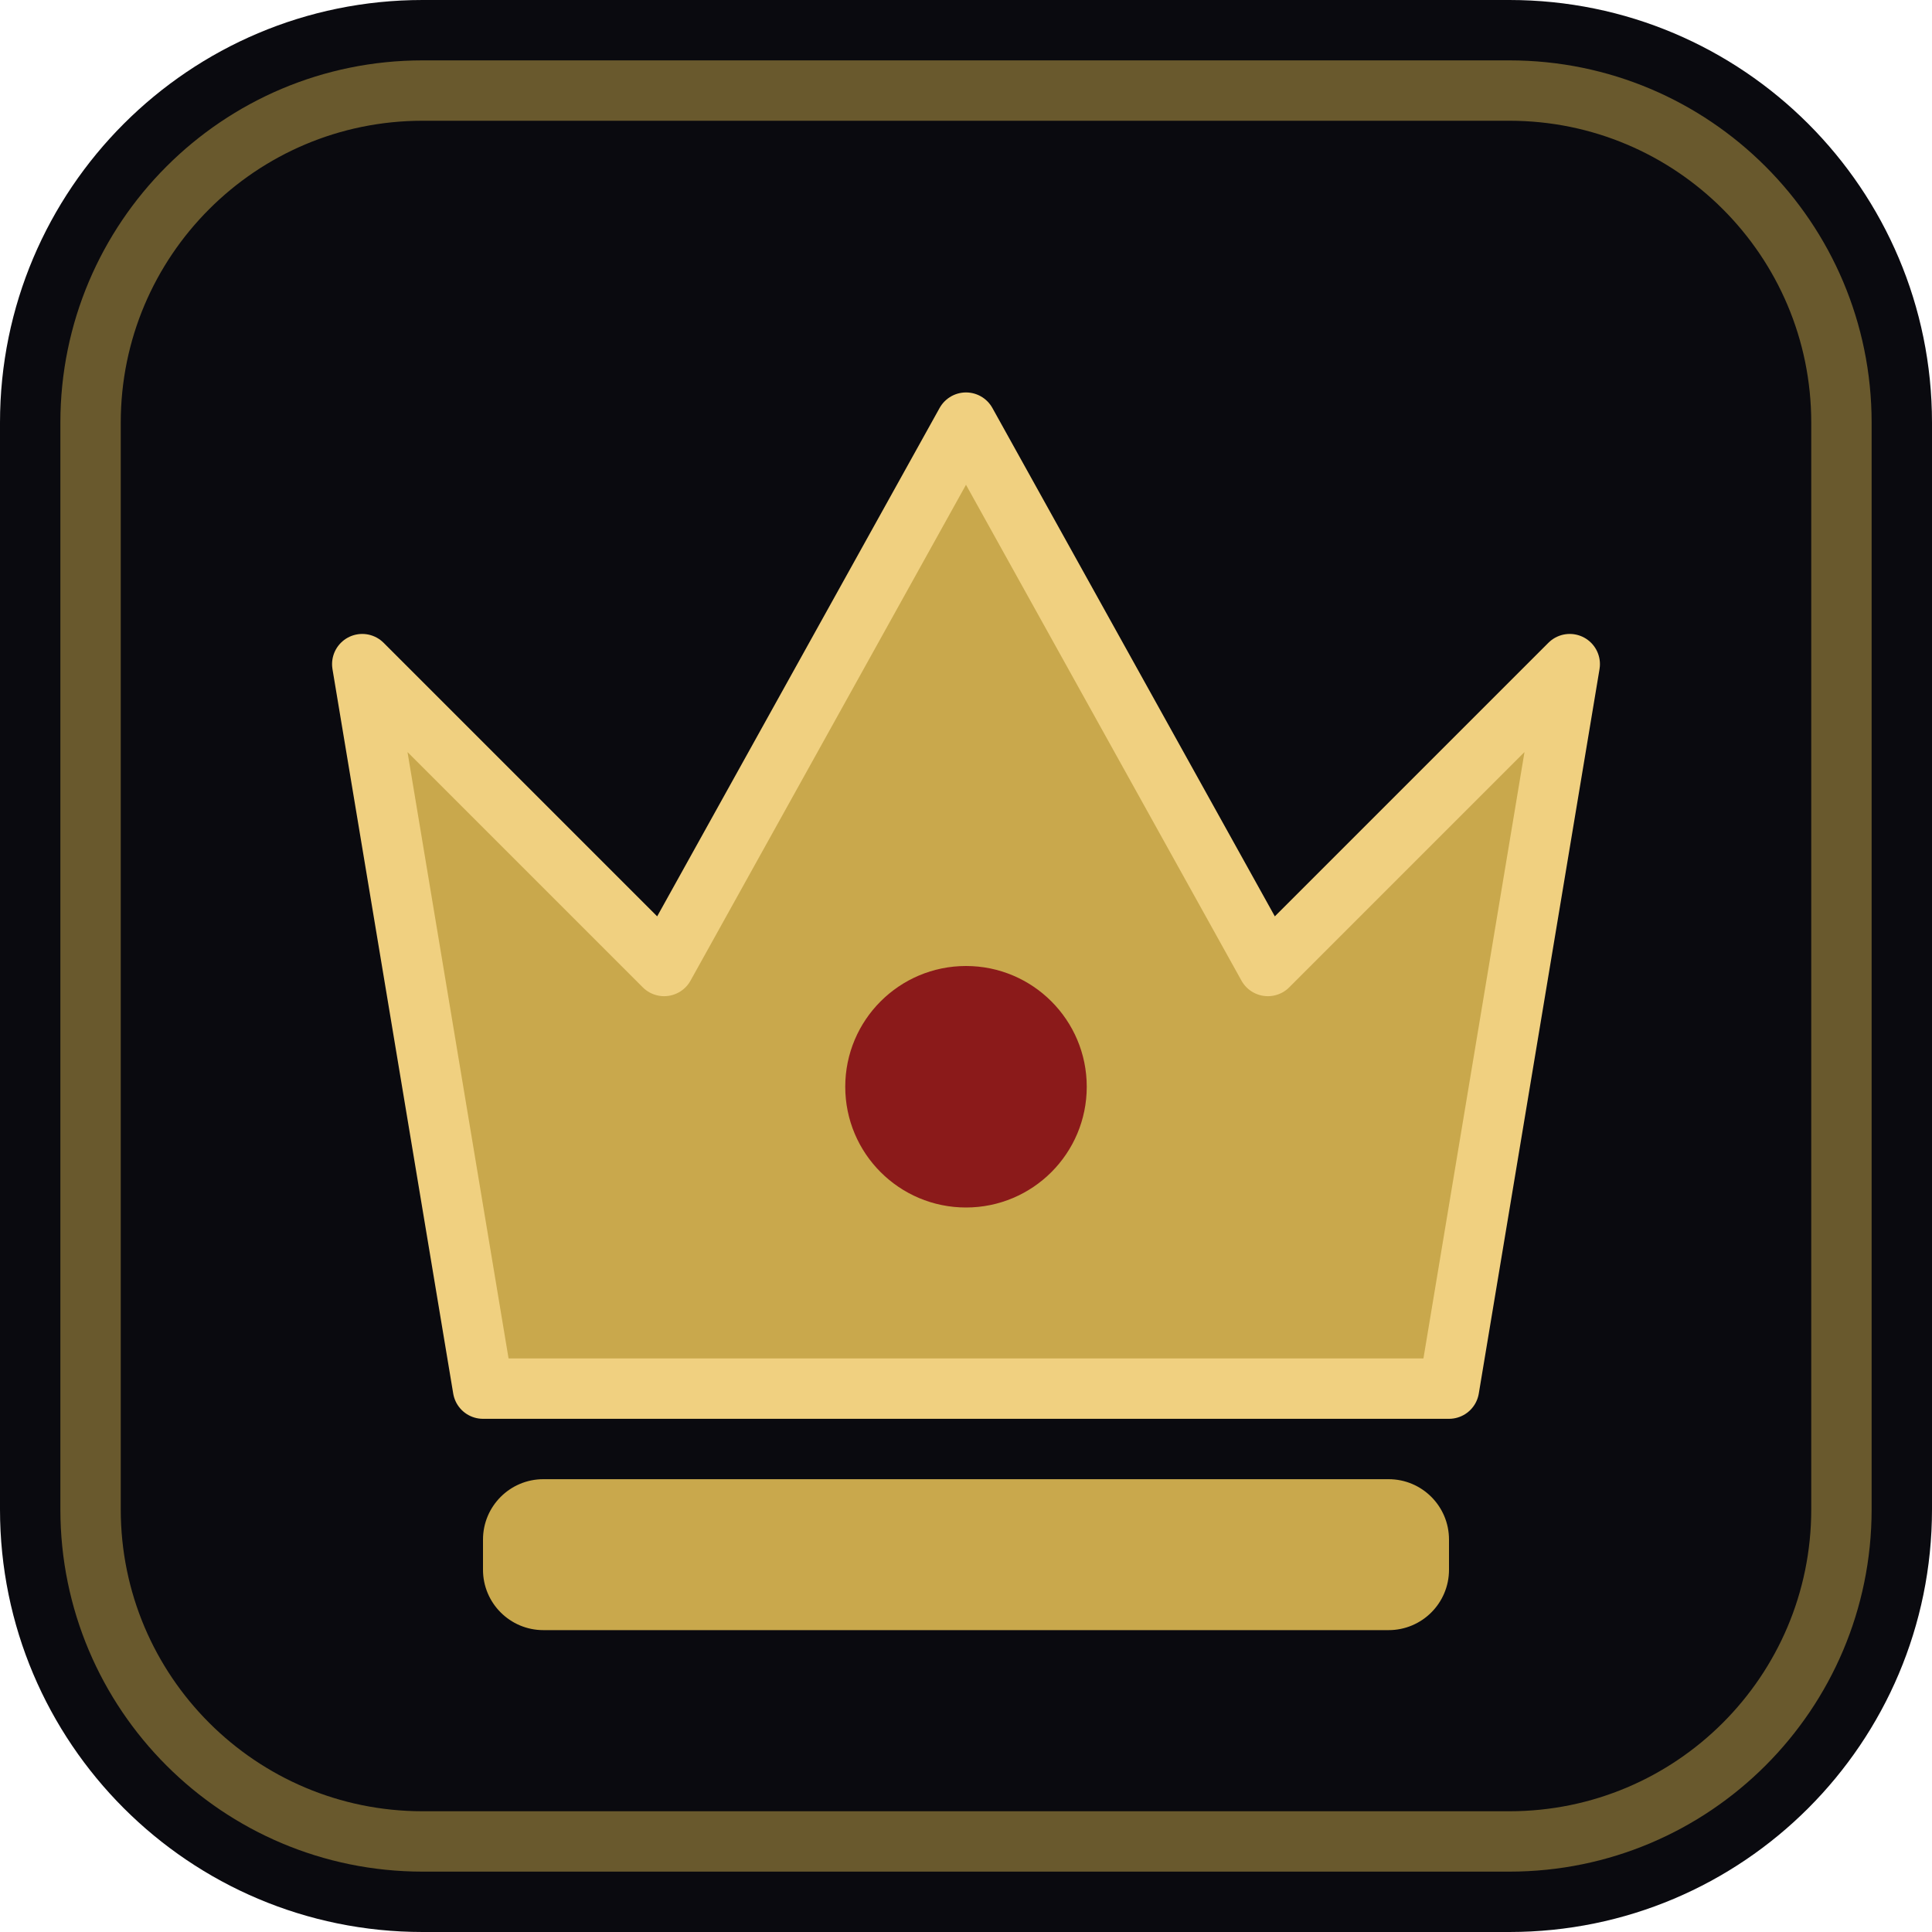
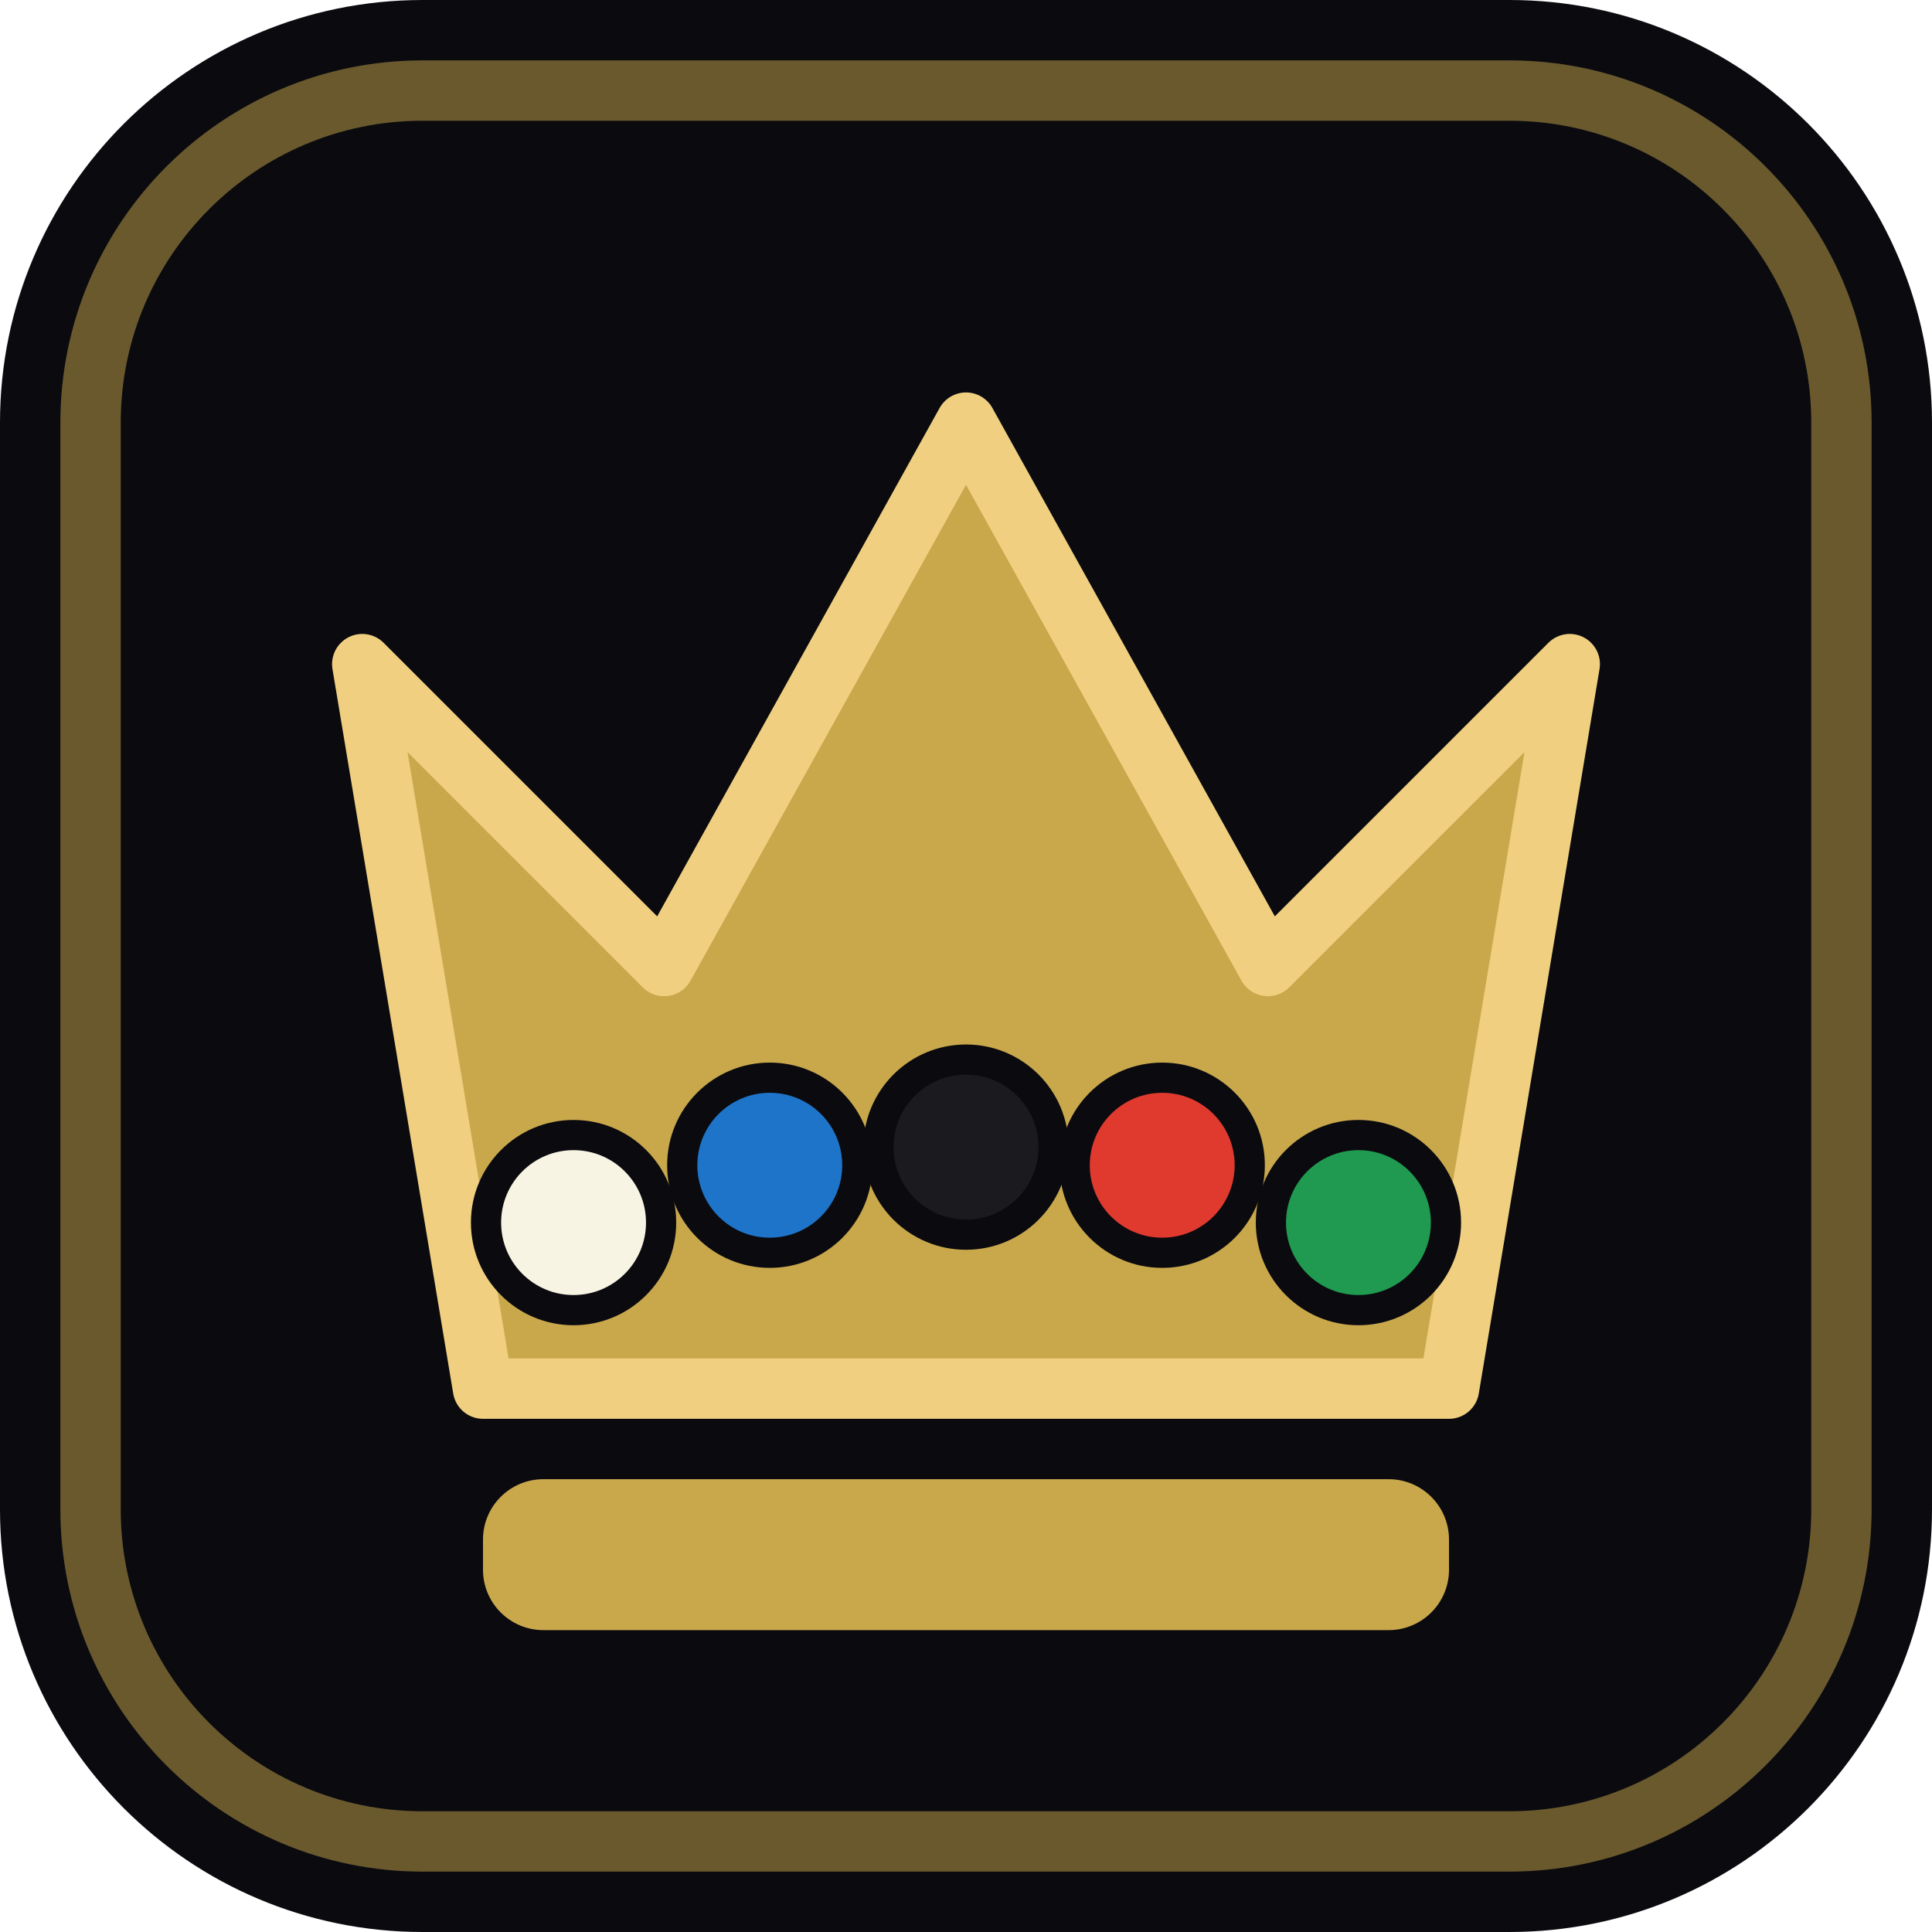
<svg xmlns="http://www.w3.org/2000/svg" viewBox="0 0 64 64">
  <rect width="64" height="64" rx="14" fill="#0a0a0f" />
  <rect x="3" y="3" width="58" height="58" rx="11" fill="none" stroke="#c9a84c" stroke-opacity=".5" stroke-width="2" />
  <path d="M12 22 L22 32 L32 14 L42 32 L52 22 L48 46 H16 Z" fill="#c9a84c" stroke="#f0d080" stroke-width="2" stroke-linejoin="round" />
  <rect x="16" y="49" width="32" height="5" rx="2" fill="#c9a84c" />
-   <circle cx="32" cy="36" r="4" fill="#8b1a1a" />
+   <g stroke="#0a0a0f" stroke-width="1">
+     <circle cx="19" cy="40.5" r="2.9" fill="#f8f4e3" />
+     <circle cx="25.5" cy="38.6" r="2.9" fill="#1e74c8" />
+     <circle cx="32" cy="38" r="2.9" fill="#1b1b1f" />
+     <circle cx="38.5" cy="38.6" r="2.9" fill="#e03a2f" />
+     <circle cx="45" cy="40.5" r="2.9" fill="#1f9a50" />
+   </g>
</svg>
